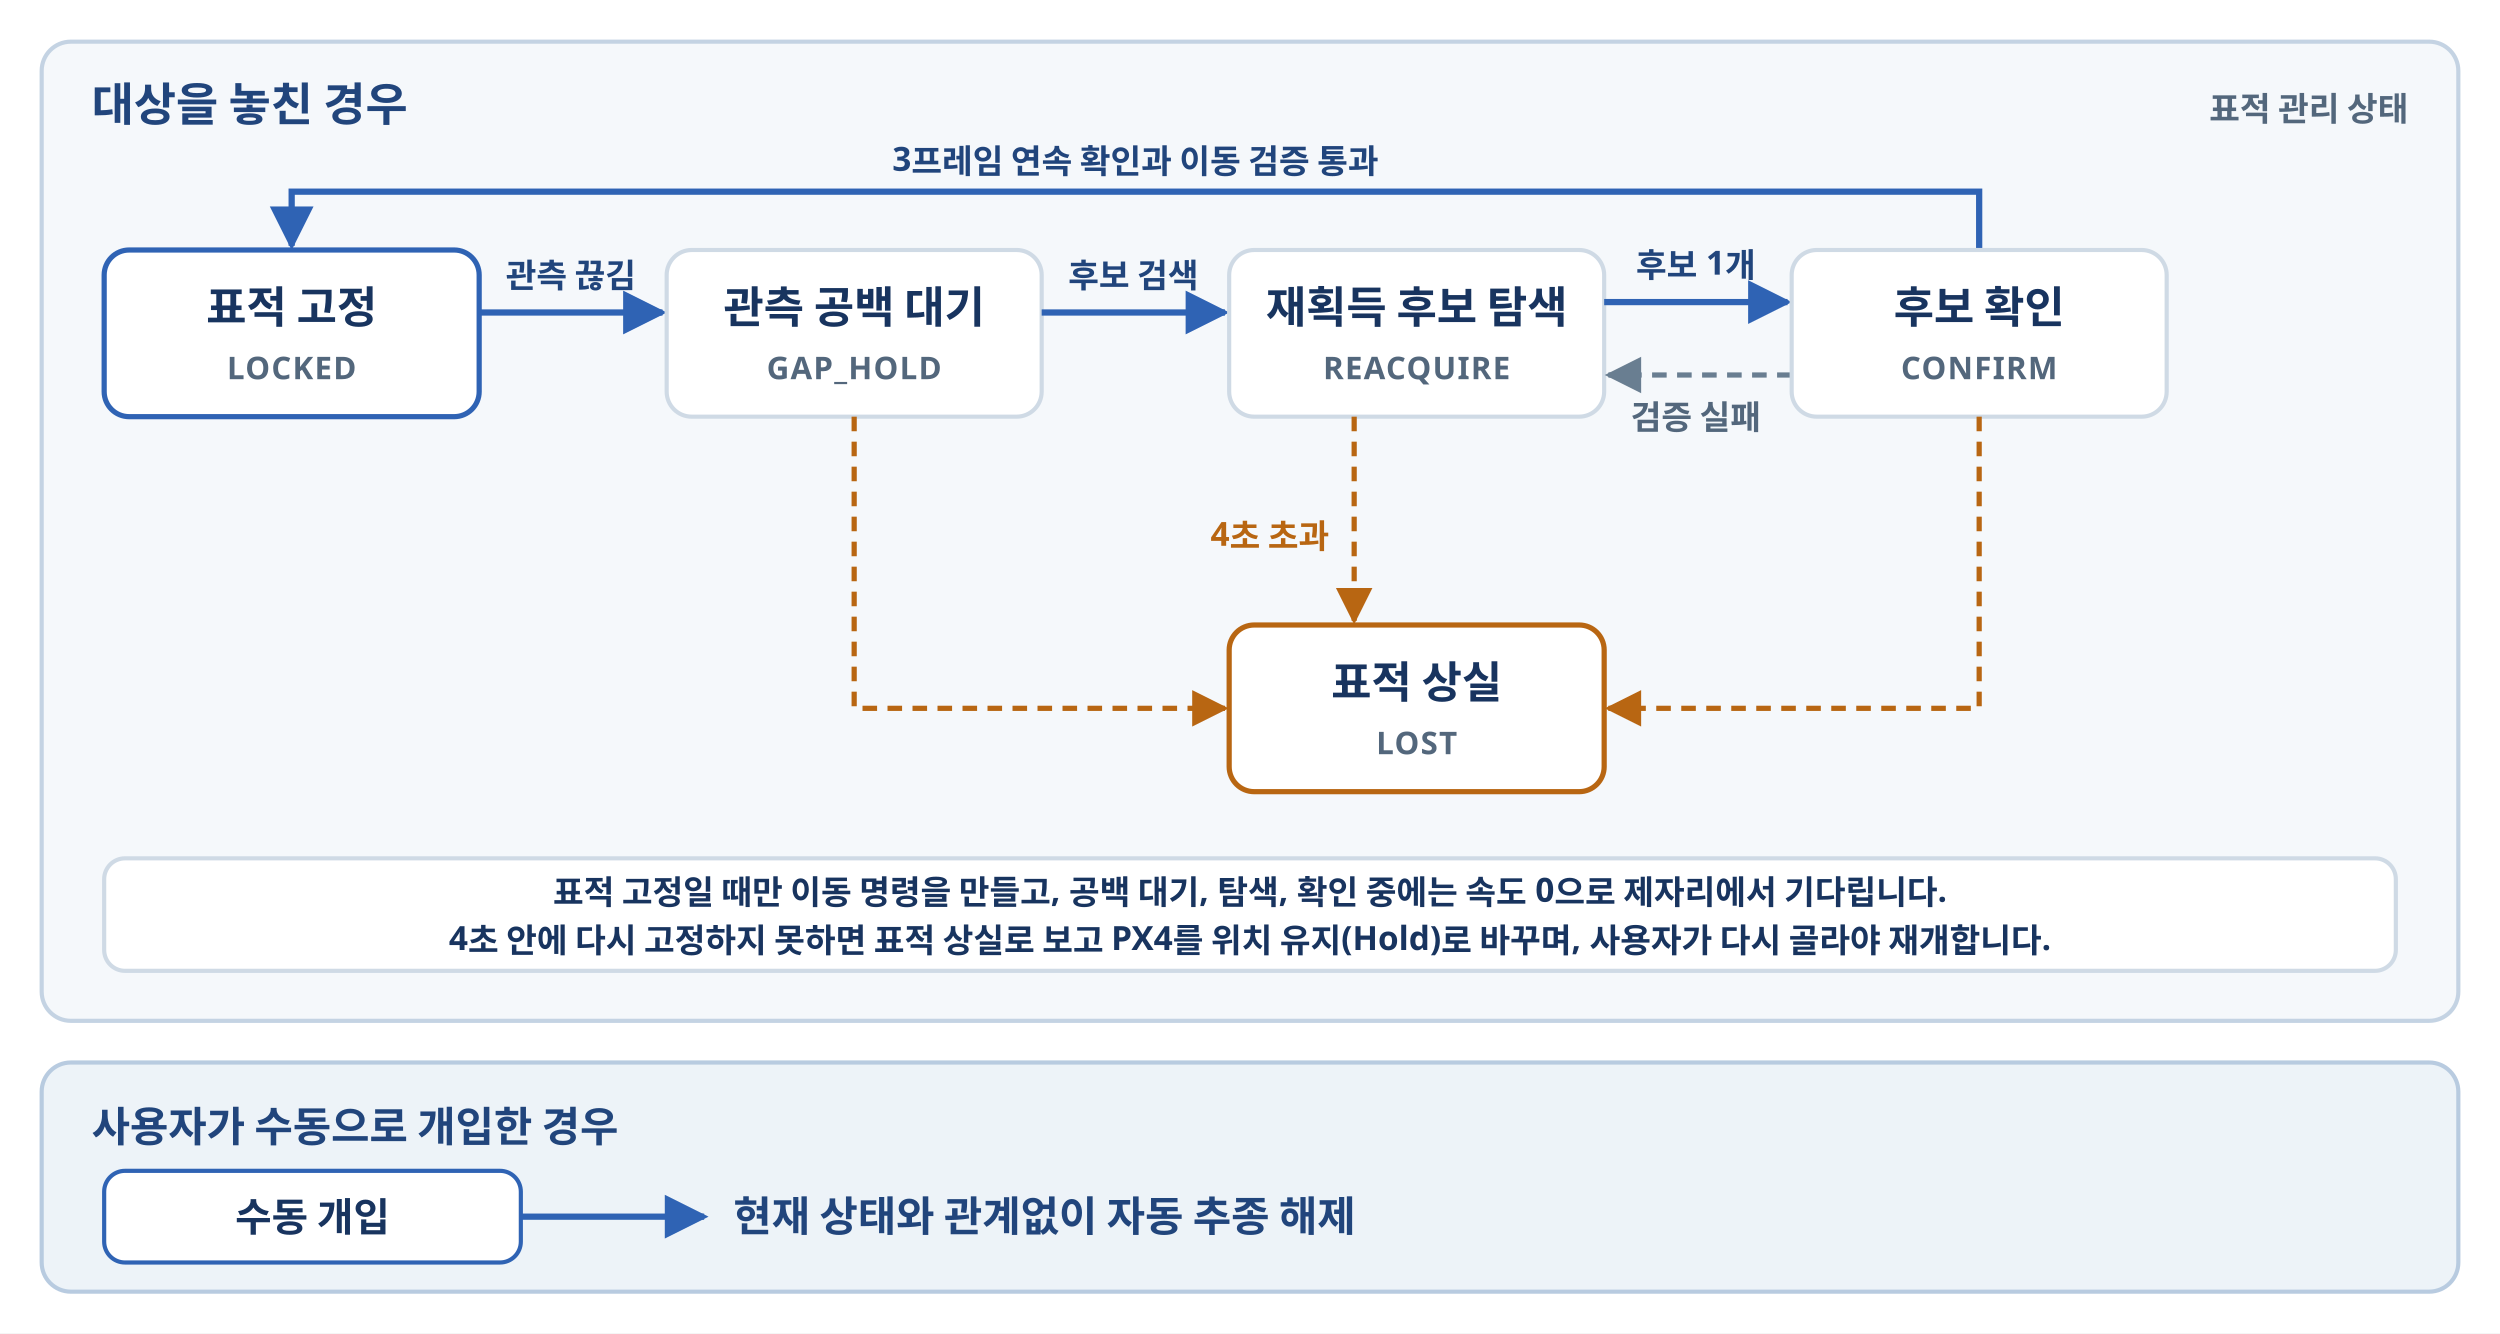
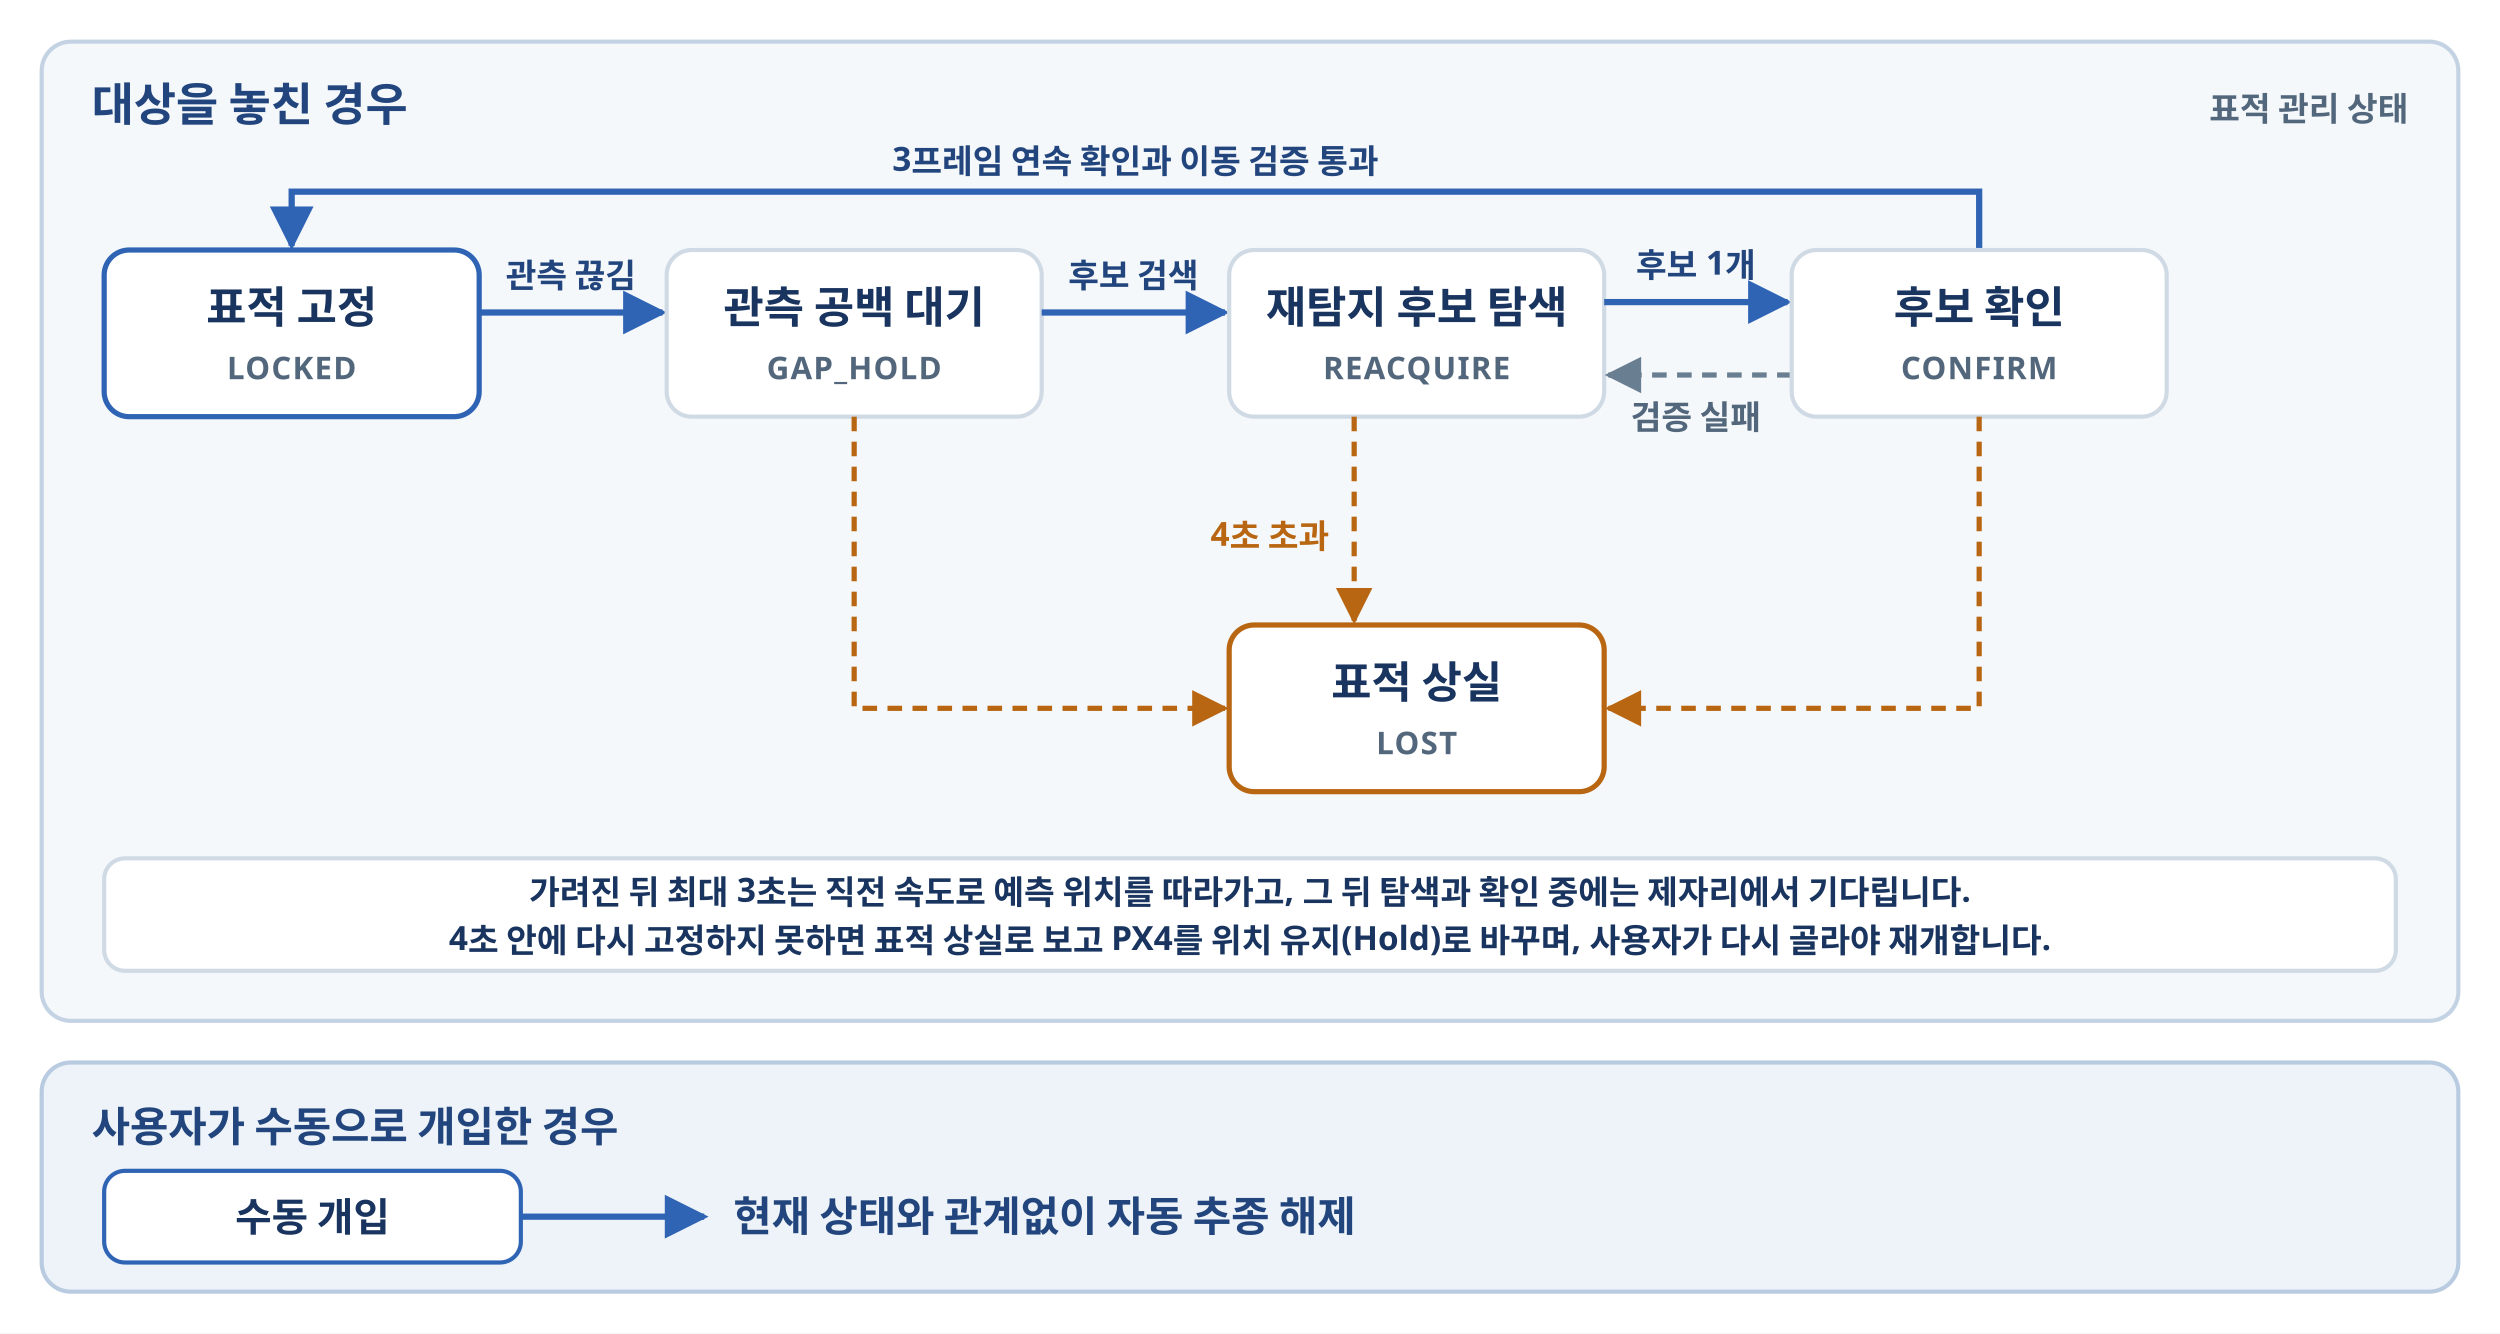
<svg xmlns="http://www.w3.org/2000/svg" width="1200" height="640" viewBox="0 0 1200 640" role="img" aria-labelledby="title desc">
  <defs>
    <marker id="blue" viewBox="0 0 10 10" refX="9" refY="5" markerWidth="7" markerHeight="7" orient="auto">
      <path d="M0 0 10 5 0 10Z" fill="#2f63b4" />
    </marker>
    <marker id="amber" viewBox="0 0 10 10" refX="9" refY="5" markerWidth="7" markerHeight="7" orient="auto">
      <path d="M0 0 10 5 0 10Z" fill="#b86612" />
    </marker>
    <marker id="gray" viewBox="0 0 10 10" refX="9" refY="5" markerWidth="7" markerHeight="7" orient="auto">
      <path d="M0 0 10 5 0 10Z" fill="#697e91" />
    </marker>
  </defs>
  <style>text{font-family:Pretendard,"Noto Sans KR","Malgun Gothic",sans-serif;font-weight:650}.st{font-size:21px;fill:#18345f}.code{font-size:15px;fill:#53677c;letter-spacing:.04em}.lb{font-size:16px;fill:#21457c}.lb-muted{font-size:16px;fill:#53677c}.lb-amber{font-size:16px;fill:#b86612}</style>
  <rect width="1200" height="640" fill="#fff" />
  <rect x="20" y="20" width="1160" height="470" rx="14" fill="#f5f8fb" stroke="#c4d3e3" stroke-width="2" />
  <text x="44" y="58" font-size="22" fill="#21457c">대상을 놓친 경우</text>
  <text x="1156" y="58" text-anchor="end" font-size="16" fill="#53677c">표적 관리 상태</text>
  <path d="M950 120V92H140V118" fill="none" stroke="#2f63b4" stroke-width="3" marker-end="url(#blue)" />
  <text x="545" y="82" text-anchor="middle" class="lb">3프레임 연속 확인과 이동 검증 통과</text>
  <rect x="50" y="120" width="180" height="80" rx="12" fill="#fff" stroke="#2f63b4" stroke-width="2.5" />
  <text x="140" y="155" text-anchor="middle" class="st">표적 고정</text>
  <text x="140" y="182" text-anchor="middle" class="code">LOCKED</text>
  <path d="M230 150H318" fill="none" stroke="#2f63b4" stroke-width="3" marker-end="url(#blue)" />
  <text x="274" y="138" text-anchor="middle" class="lb">관측 끊김</text>
  <rect x="320" y="120" width="180" height="80" rx="12" fill="#fff" stroke="#cfdae5" stroke-width="2" />
  <text x="410" y="155" text-anchor="middle" class="st">관측 공백 대기</text>
  <text x="410" y="182" text-anchor="middle" class="code">GAP_HOLD</text>
  <path d="M500 150H588" fill="none" stroke="#2f63b4" stroke-width="3" marker-end="url(#blue)" />
  <text x="544" y="138" text-anchor="middle" class="lb">후보 검색</text>
  <rect x="590" y="120" width="180" height="80" rx="12" fill="#fff" stroke="#cfdae5" stroke-width="2" />
-   <text x="680" y="155" text-anchor="middle" class="st">재획득 후보 탐색</text>
+   <text x="680" y="155" text-anchor="middle" class="st">재탐지 후보 탐색</text>
  <text x="680" y="182" text-anchor="middle" class="code">REACQUIRE</text>
  <path d="M770 145H858" fill="none" stroke="#2f63b4" stroke-width="3" marker-end="url(#blue)" />
  <text x="814" y="133" text-anchor="middle" class="lb">후보 1개</text>
  <path d="M860 180H772" fill="none" stroke="#697e91" stroke-width="2.5" stroke-dasharray="7 5" marker-end="url(#gray)" />
  <text x="814" y="206" text-anchor="middle" class="lb-muted">검증 실패</text>
  <rect x="860" y="120" width="180" height="80" rx="12" fill="#fff" stroke="#cfdae5" stroke-width="2" />
  <text x="950" y="155" text-anchor="middle" class="st">후보 확인</text>
  <text x="950" y="182" text-anchor="middle" class="code">CONFIRM</text>
  <path d="M410 200V340H588" fill="none" stroke="#b86612" stroke-width="2.5" stroke-dasharray="7 5" marker-end="url(#amber)" />
  <path d="M650 200V298" fill="none" stroke="#b86612" stroke-width="2.5" stroke-dasharray="7 5" marker-end="url(#amber)" />
  <path d="M950 200V340H772" fill="none" stroke="#b86612" stroke-width="2.5" stroke-dasharray="7 5" marker-end="url(#amber)" />
  <text x="638" y="262" text-anchor="end" class="lb-amber">4초 초과</text>
  <rect x="590" y="300" width="180" height="80" rx="12" fill="#fff" stroke="#b86612" stroke-width="2.5" />
  <text x="680" y="335" text-anchor="middle" class="st">표적 상실</text>
  <text x="680" y="362" text-anchor="middle" class="code">LOST</text>
  <rect x="50" y="412" width="1100" height="54" rx="10" fill="#fff" stroke="#cfdae5" stroke-width="2" />
-   <text x="600" y="434" text-anchor="middle" font-size="16" fill="#18345f">표적 고정일 때만 이동 명령을 만들고, 공백 대기, 탐색, 확인 중에는 속도 0으로 제자리에서 기다립니다.</text>
+   <text x="600" y="434" text-anchor="middle" font-size="16" fill="#18345f">가려진 뒤 최대 3초는 직전 속도로 예측 위치를 따라가고, 그 뒤 탐색과 확인 중에는 제자리에서 기다립니다.</text>
  <text x="600" y="456" text-anchor="middle" font-size="16" fill="#18345f">4초 안에 다시 고정하지 못하면 표적 상실로 보고 PX4를 위치 유지(Hold)로 바꾸며, 사용자가 다시 골라야 재개합니다.</text>
  <rect x="20" y="510" width="1160" height="110" rx="14" fill="#edf3f8" stroke="#b8cbe0" stroke-width="2" />
  <text x="44" y="548" font-size="20" fill="#21457c">사용자가 수동으로 개입한 경우</text>
  <rect x="50" y="562" width="200" height="44" rx="10" fill="#fff" stroke="#2f63b4" stroke-width="2" />
  <text x="150" y="591" text-anchor="middle" font-size="19" fill="#18345f">수동 개입</text>
  <path d="M250 584H338" fill="none" stroke="#2f63b4" stroke-width="3" marker-end="url(#blue)" />
  <text x="352" y="591" text-anchor="start" font-size="20" fill="#21457c">현재 상태와 관계없이 자동 추종 해제</text>
</svg>
